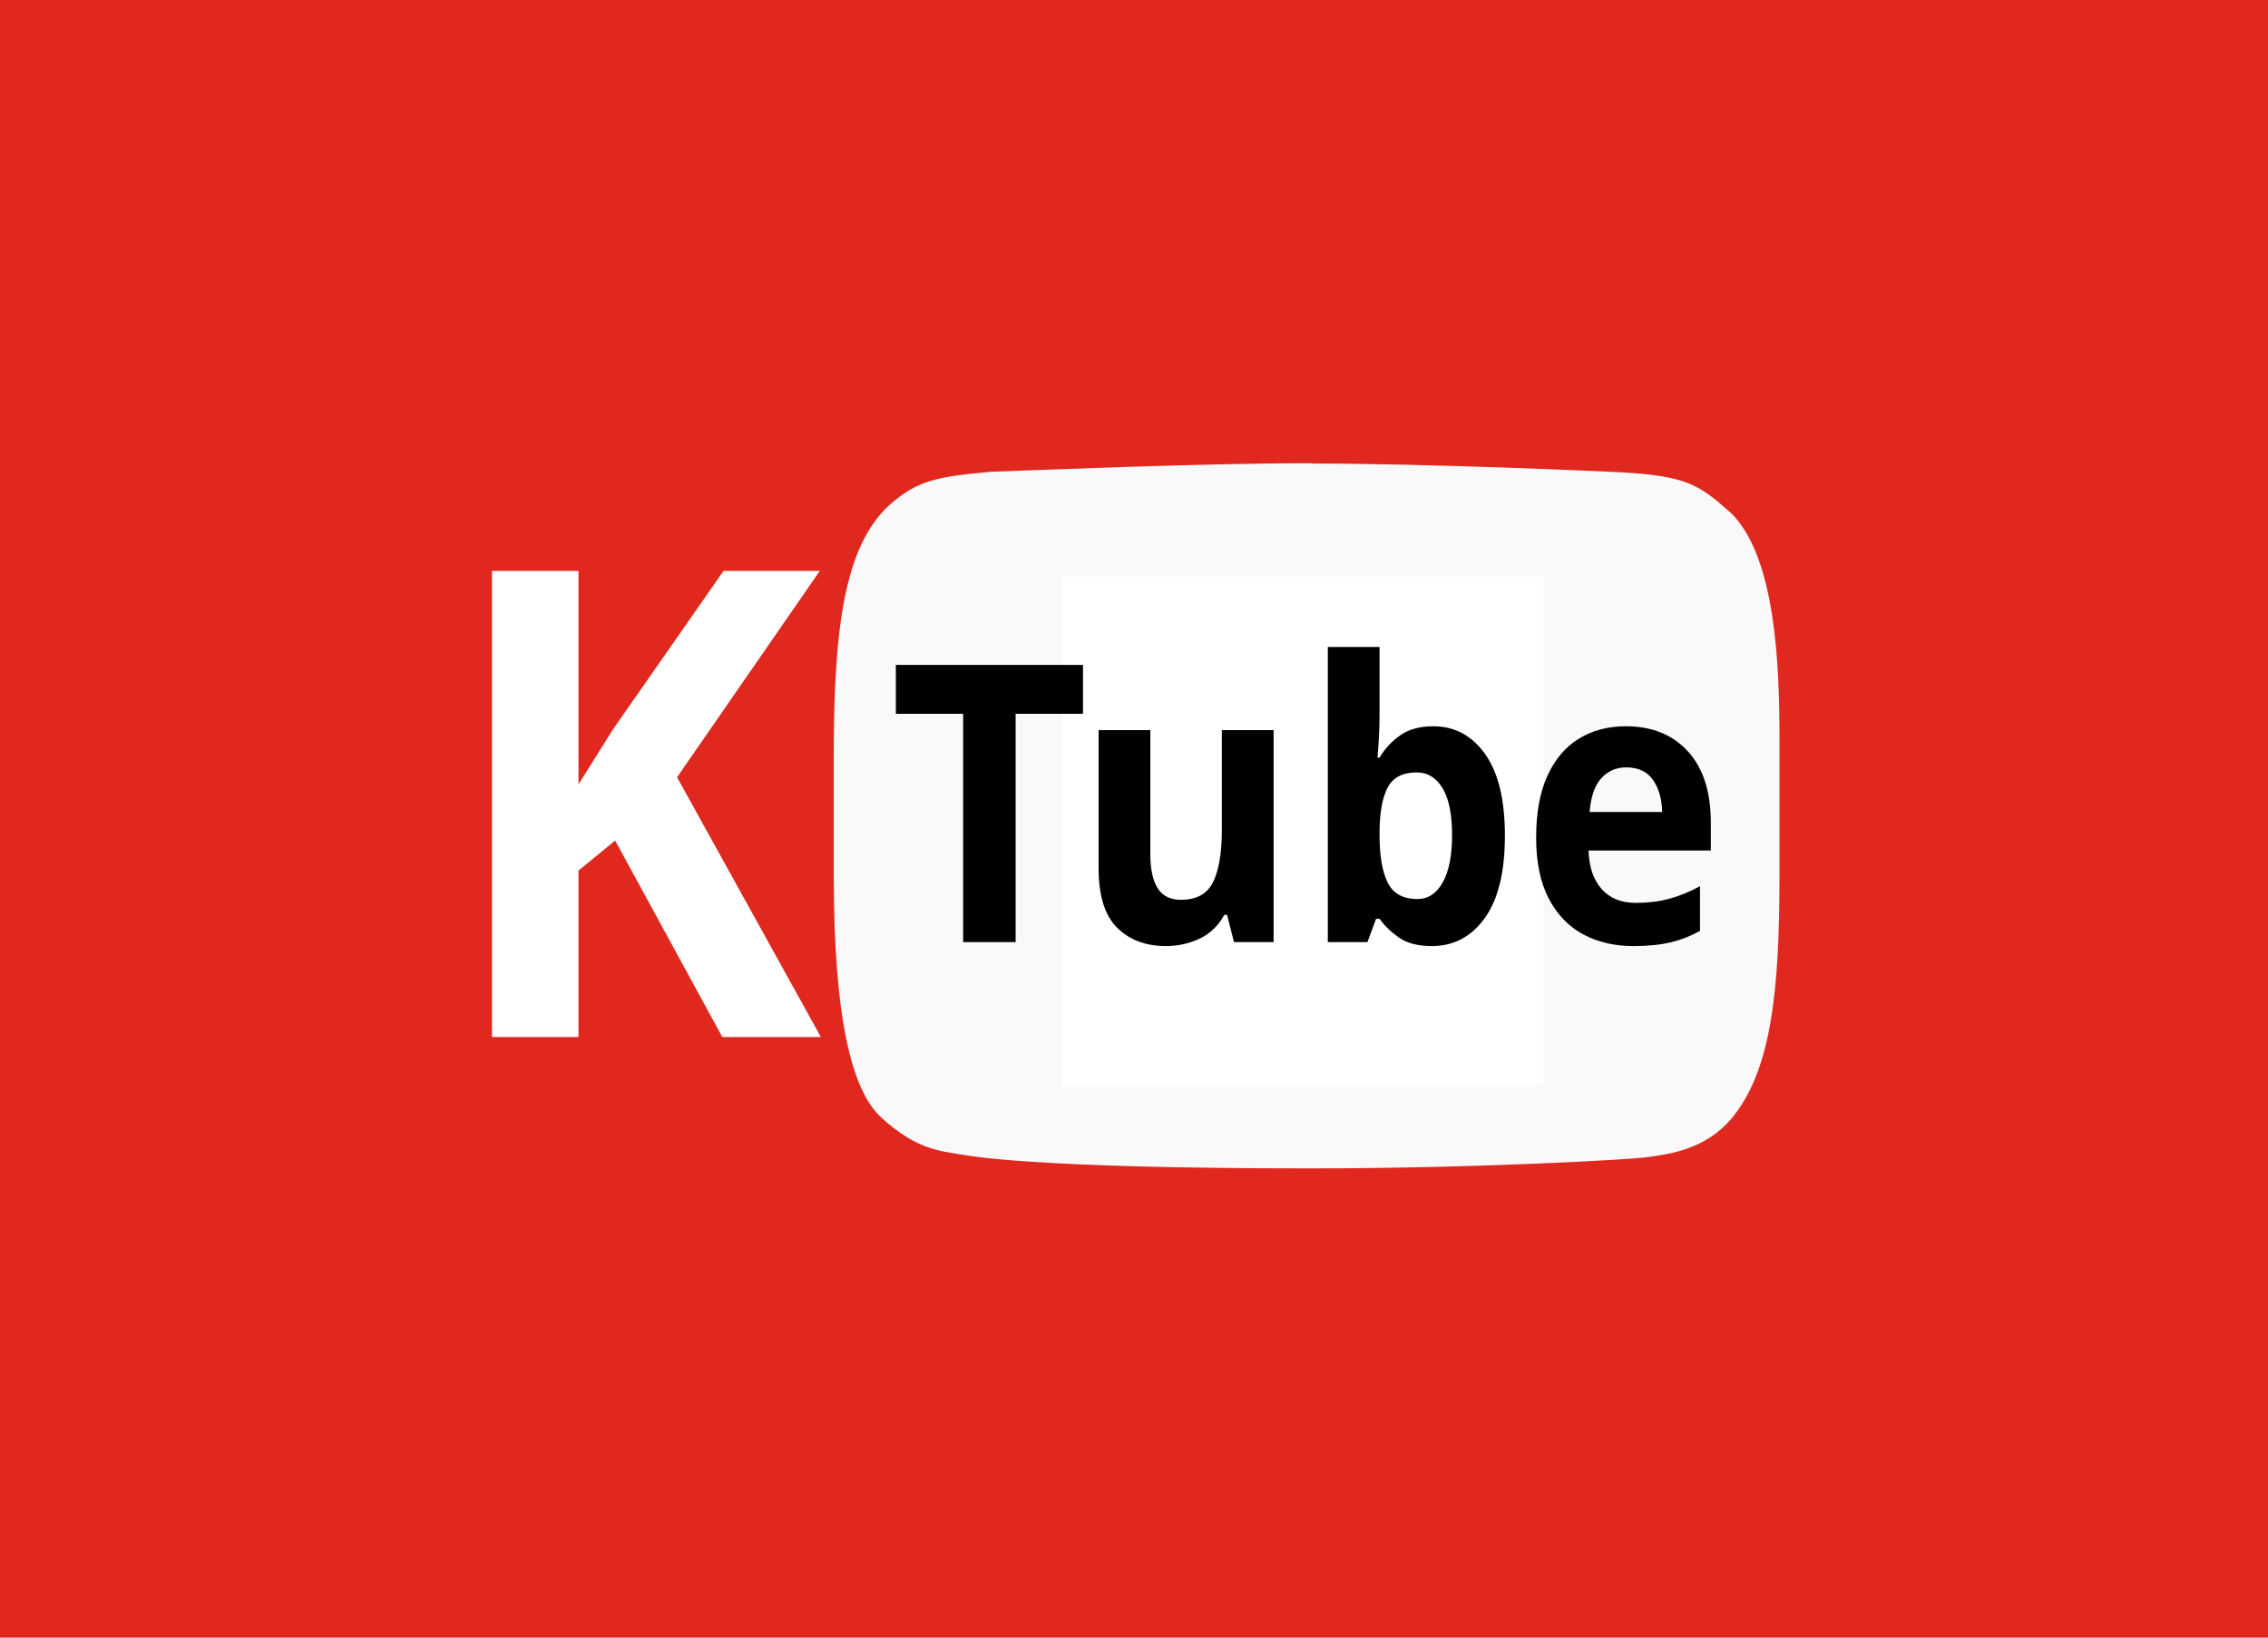
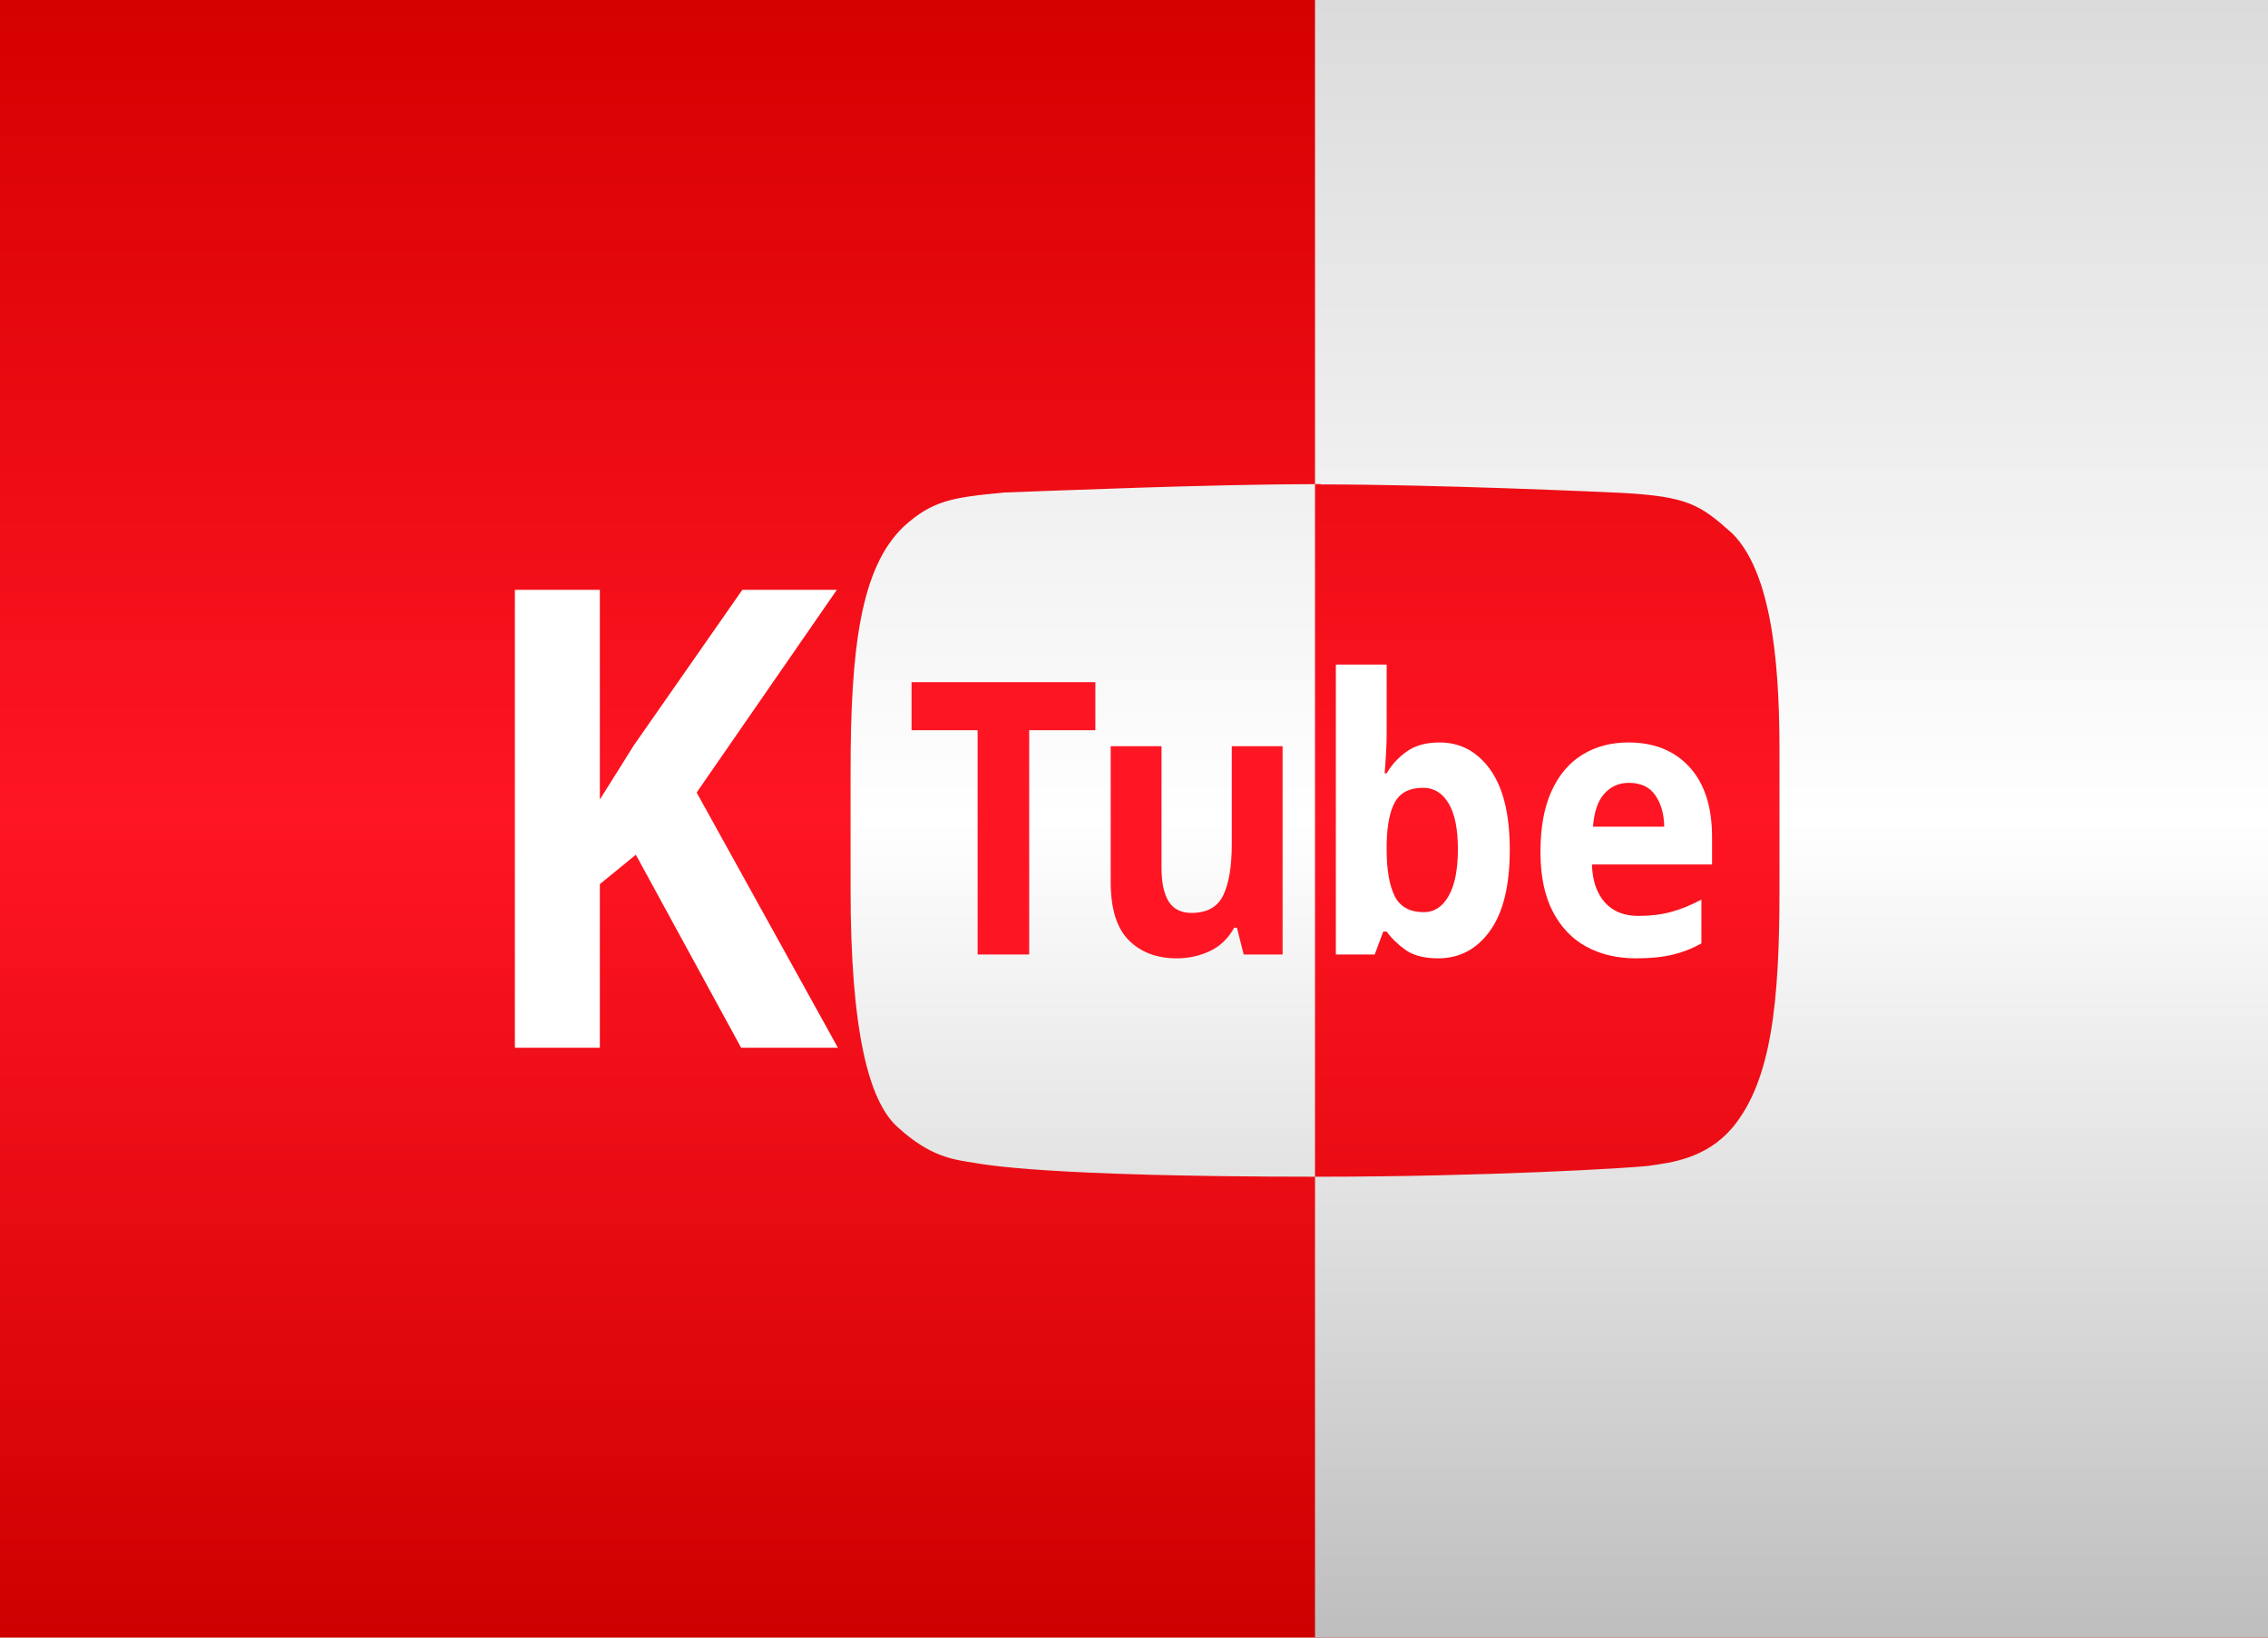
- <svg xmlns="http://www.w3.org/2000/svg" xmlns:xlink="http://www.w3.org/1999/xlink" width="324px" height="234px" viewBox="0 0 324 234" version="1.1">
-   <defs>
-     <g>
+ <svg xmlns="http://www.w3.org/2000/svg" xmlns:xlink="http://www.w3.org/1999/xlink" width="324px" height="234px" viewBox="0 0 324 234" version="1.1" id="svg50">
+   <defs id="defs25">
+     <linearGradient id="linearGradient1877">
+       <stop id="stop1871" offset="0" style="stop-color:#ce0000;stop-opacity:1" />
+       <stop style="stop-color:#ff1523;stop-opacity:1" offset="0.502" id="stop1873" />
+       <stop id="stop1875" offset="1" style="stop-color:#d50000;stop-opacity:1" />
+     </linearGradient>
+     <linearGradient id="linearGradient1857">
+       <stop style="stop-color:#dbdbdb;stop-opacity:1" offset="0" id="stop1853" />
+       <stop id="stop1861" offset="0.502" style="stop-color:#ffffff;stop-opacity:1;" />
+       <stop style="stop-color:#bebebe;stop-opacity:1" offset="1" id="stop1855" />
+     </linearGradient>
+     <linearGradient id="linearGradient985">
+       <stop id="stop981" offset="0" style="stop-color:#ffffff;stop-opacity:1" />
+       <stop id="stop983" offset="1" style="stop-color:#eaeaea;stop-opacity:1" />
+     </linearGradient>
+     <linearGradient id="linearGradient949">
+       <stop style="stop-color:#ffffff;stop-opacity:1" offset="0" id="stop945" />
+       <stop style="stop-color:#d0d0d0;stop-opacity:1" offset="1" id="stop947" />
+     </linearGradient>
+     <g id="g23">
      <symbol overflow="visible" id="glyph0-0">
-         <path style="stroke:none;" d="M 7.703 0 L 7.703 -66.609 L 41.344 -66.609 L 41.344 0 Z M 11.875 -4.766 L 37.172 -4.766 L 37.172 -61.859 L 11.875 -61.859 Z M 11.875 -4.766 " />
+         <path style="stroke:none;" d="M 7.703 0 L 7.703 -66.609 L 41.344 -66.609 L 41.344 0 Z M 11.875 -4.766 L 37.172 -4.766 L 37.172 -61.859 L 11.875 -61.859 Z M 11.875 -4.766 " id="path2" />
      </symbol>
      <symbol overflow="visible" id="glyph0-1">
-         <path style="stroke:none;" d="M 54.359 0 L 40.281 0 L 24.969 -28.078 L 19.734 -23.797 L 19.734 0 L 7.375 0 L 7.375 -66.609 L 19.734 -66.609 L 19.734 -36.109 C 20.547 -37.41 21.363 -38.711 22.188 -40.016 C 23.008 -41.328 23.828 -42.633 24.641 -43.938 L 40.453 -66.609 L 54.203 -66.609 L 33.812 -37.125 Z M 54.359 0 " />
+         <path style="stroke:none;" d="M 54.359 0 L 40.281 0 L 24.969 -28.078 L 19.734 -23.797 L 19.734 0 L 7.375 0 L 7.375 -66.609 L 19.734 -66.609 L 19.734 -36.109 C 20.547 -37.41 21.363 -38.711 22.188 -40.016 C 23.008 -41.328 23.828 -42.633 24.641 -43.938 L 40.453 -66.609 L 54.203 -66.609 L 33.812 -37.125 Z M 54.359 0 " id="path5" />
      </symbol>
      <symbol overflow="visible" id="glyph1-0">
-         <path style="stroke:none;" d="M 4.656 0 L 4.656 -39.609 L 25.047 -39.609 L 25.047 0 Z M 7.188 -2.828 L 22.516 -2.828 L 22.516 -36.781 L 7.188 -36.781 Z M 7.188 -2.828 " />
+         <path style="stroke:none;" d="M 4.656 0 L 4.656 -39.609 L 25.047 -39.609 L 25.047 0 Z M 7.188 -2.828 L 22.516 -2.828 L 22.516 -36.781 L 7.188 -36.781 Z M 7.188 -2.828 " id="path8" />
      </symbol>
      <symbol overflow="visible" id="glyph1-1">
-         <path style="stroke:none;" d="M 18.109 0 L 10.609 0 L 10.609 -32.625 L 1 -32.625 L 1 -39.609 L 27.734 -39.609 L 27.734 -32.625 L 18.109 -32.625 Z M 18.109 0 " />
+         <path style="stroke:none;" d="M 18.109 0 L 10.609 0 L 10.609 -32.625 L 1 -32.625 L 1 -39.609 L 27.734 -39.609 L 27.734 -32.625 L 18.109 -32.625 Z M 18.109 0 " id="path11" />
      </symbol>
      <symbol overflow="visible" id="glyph1-2">
-         <path style="stroke:none;" d="M 28.719 -30.297 L 28.719 0 L 23.062 0 L 22.078 -3.891 L 21.672 -3.891 C 20.816 -2.328 19.633 -1.191 18.125 -0.484 C 16.625 0.211 15.031 0.562 13.344 0.562 C 10.438 0.562 8.102 -0.316 6.344 -2.078 C 4.594 -3.836 3.719 -6.66 3.719 -10.547 L 3.719 -30.297 L 11.109 -30.297 L 11.109 -12.594 C 11.109 -10.445 11.457 -8.816 12.156 -7.703 C 12.852 -6.598 13.961 -6.047 15.484 -6.047 C 17.734 -6.047 19.27 -6.906 20.094 -8.625 C 20.914 -10.344 21.328 -12.812 21.328 -16.031 L 21.328 -30.297 Z M 28.719 -30.297 " />
+         <path style="stroke:none;" d="M 28.719 -30.297 L 28.719 0 L 23.062 0 L 22.078 -3.891 L 21.672 -3.891 C 20.816 -2.328 19.633 -1.191 18.125 -0.484 C 16.625 0.211 15.031 0.562 13.344 0.562 C 10.438 0.562 8.102 -0.316 6.344 -2.078 C 4.594 -3.836 3.719 -6.66 3.719 -10.547 L 3.719 -30.297 L 11.109 -30.297 L 11.109 -12.594 C 11.109 -10.445 11.457 -8.816 12.156 -7.703 C 12.852 -6.598 13.961 -6.047 15.484 -6.047 C 17.734 -6.047 19.27 -6.906 20.094 -8.625 C 20.914 -10.344 21.328 -12.812 21.328 -16.031 L 21.328 -30.297 Z M 28.719 -30.297 " id="path14" />
      </symbol>
      <symbol overflow="visible" id="glyph1-3">
-         <path style="stroke:none;" d="M 11.266 -42.172 L 11.266 -32.344 C 11.266 -31.195 11.227 -30.066 11.156 -28.953 C 11.094 -27.848 11.031 -26.984 10.969 -26.359 L 11.266 -26.359 C 11.992 -27.609 12.969 -28.664 14.188 -29.531 C 15.414 -30.406 17.004 -30.844 18.953 -30.844 C 21.992 -30.844 24.457 -29.52 26.344 -26.875 C 28.227 -24.238 29.172 -20.348 29.172 -15.203 C 29.172 -10.023 28.211 -6.102 26.297 -3.438 C 24.379 -0.77 21.863 0.562 18.75 0.562 C 16.77 0.562 15.207 0.164 14.062 -0.625 C 12.926 -1.426 11.992 -2.328 11.266 -3.328 L 10.766 -3.328 L 9.531 0 L 3.875 0 L 3.875 -42.172 Z M 16.562 -24.25 C 14.645 -24.25 13.297 -23.582 12.516 -22.25 C 11.742 -20.914 11.328 -18.879 11.266 -16.141 L 11.266 -15.266 C 11.266 -12.336 11.648 -10.086 12.422 -8.516 C 13.203 -6.941 14.617 -6.156 16.672 -6.156 C 18.191 -6.156 19.395 -6.941 20.281 -8.516 C 21.176 -10.086 21.625 -12.352 21.625 -15.312 C 21.625 -18.27 21.172 -20.5 20.266 -22 C 19.359 -23.5 18.125 -24.25 16.562 -24.25 Z M 16.562 -24.25 " />
+         <path style="stroke:none;" d="M 11.266 -42.172 L 11.266 -32.344 C 11.266 -31.195 11.227 -30.066 11.156 -28.953 C 11.094 -27.848 11.031 -26.984 10.969 -26.359 L 11.266 -26.359 C 11.992 -27.609 12.969 -28.664 14.188 -29.531 C 15.414 -30.406 17.004 -30.844 18.953 -30.844 C 21.992 -30.844 24.457 -29.52 26.344 -26.875 C 28.227 -24.238 29.172 -20.348 29.172 -15.203 C 29.172 -10.023 28.211 -6.102 26.297 -3.438 C 24.379 -0.77 21.863 0.562 18.75 0.562 C 16.77 0.562 15.207 0.164 14.062 -0.625 C 12.926 -1.426 11.992 -2.328 11.266 -3.328 L 10.766 -3.328 L 9.531 0 L 3.875 0 L 3.875 -42.172 Z M 16.562 -24.25 C 14.645 -24.25 13.297 -23.582 12.516 -22.25 C 11.742 -20.914 11.328 -18.879 11.266 -16.141 L 11.266 -15.266 C 11.266 -12.336 11.648 -10.086 12.422 -8.516 C 13.203 -6.941 14.617 -6.156 16.672 -6.156 C 18.191 -6.156 19.395 -6.941 20.281 -8.516 C 21.176 -10.086 21.625 -12.352 21.625 -15.312 C 21.625 -18.27 21.172 -20.5 20.266 -22 C 19.359 -23.5 18.125 -24.25 16.562 -24.25 Z M 16.562 -24.25 " id="path17" />
      </symbol>
      <symbol overflow="visible" id="glyph1-4">
-         <path style="stroke:none;" d="M 15.031 -30.844 C 18.77 -30.844 21.727 -29.648 23.906 -27.266 C 26.094 -24.879 27.188 -21.488 27.188 -17.094 L 27.188 -13.094 L 9.719 -13.094 C 9.789 -10.758 10.41 -8.926 11.578 -7.594 C 12.754 -6.27 14.383 -5.609 16.469 -5.609 C 18.219 -5.609 19.801 -5.801 21.219 -6.188 C 22.645 -6.57 24.117 -7.172 25.641 -7.984 L 25.641 -1.609 C 24.316 -0.867 22.922 -0.32 21.453 0.031 C 19.984 0.383 18.207 0.562 16.125 0.562 C 13.414 0.562 11.016 0 8.922 -1.125 C 6.836 -2.258 5.203 -3.973 4.016 -6.266 C 2.828 -8.555 2.234 -11.441 2.234 -14.922 C 2.234 -18.473 2.77 -21.422 3.844 -23.766 C 4.914 -26.117 6.41 -27.883 8.328 -29.062 C 10.254 -30.25 12.488 -30.844 15.031 -30.844 Z M 15.078 -24.969 C 13.66 -24.969 12.477 -24.445 11.531 -23.406 C 10.594 -22.375 10.039 -20.77 9.875 -18.594 L 20.234 -18.594 C 20.203 -20.438 19.77 -21.957 18.938 -23.156 C 18.113 -24.363 16.828 -24.969 15.078 -24.969 Z M 15.078 -24.969 " />
+         <path style="stroke:none;" d="M 15.031 -30.844 C 18.77 -30.844 21.727 -29.648 23.906 -27.266 C 26.094 -24.879 27.188 -21.488 27.188 -17.094 L 27.188 -13.094 L 9.719 -13.094 C 9.789 -10.758 10.41 -8.926 11.578 -7.594 C 12.754 -6.27 14.383 -5.609 16.469 -5.609 C 18.219 -5.609 19.801 -5.801 21.219 -6.188 C 22.645 -6.57 24.117 -7.172 25.641 -7.984 L 25.641 -1.609 C 24.316 -0.867 22.922 -0.32 21.453 0.031 C 19.984 0.383 18.207 0.562 16.125 0.562 C 13.414 0.562 11.016 0 8.922 -1.125 C 6.836 -2.258 5.203 -3.973 4.016 -6.266 C 2.828 -8.555 2.234 -11.441 2.234 -14.922 C 2.234 -18.473 2.77 -21.422 3.844 -23.766 C 4.914 -26.117 6.41 -27.883 8.328 -29.062 C 10.254 -30.25 12.488 -30.844 15.031 -30.844 Z M 15.078 -24.969 C 13.66 -24.969 12.477 -24.445 11.531 -23.406 C 10.594 -22.375 10.039 -20.77 9.875 -18.594 L 20.234 -18.594 C 20.203 -20.438 19.77 -21.957 18.938 -23.156 C 18.113 -24.363 16.828 -24.969 15.078 -24.969 Z M 15.078 -24.969 " id="path20" />
      </symbol>
    </g>
+     <radialGradient xlink:href="#linearGradient949" id="radialGradient951" cx="187.86" cy="118.657" fx="187.86" fy="118.657" r="66.351" gradientTransform="matrix(2.051823,0.00276109,-0.00100366,0.7458451,-197.4767,29.63861)" gradientUnits="userSpaceOnUse" />
+     <radialGradient xlink:href="#linearGradient949" id="radialGradient961" cx="93.777" cy="114.884" fx="93.777" fy="114.884" r="23.492" gradientTransform="matrix(1,0,0,1.417692,0,-47.986)" gradientUnits="userSpaceOnUse" />
+     <linearGradient xlink:href="#linearGradient985" id="linearGradient1803" x1="-8.8817842e-15" y1="-162" x2="15.498" y2="-162" gradientUnits="userSpaceOnUse" gradientTransform="translate(-15.49797)" />
+     <linearGradient xlink:href="#linearGradient949" id="linearGradient1847" x1="219.449" y1="119.481" x2="244.402" y2="119.481" gradientUnits="userSpaceOnUse" />
+     <linearGradient xlink:href="#linearGradient949" id="linearGradient1849" x1="189.689" y1="113.817" x2="214.986" y2="113.817" gradientUnits="userSpaceOnUse" />
+     <linearGradient xlink:href="#linearGradient1857" id="linearGradient1859" x1="324" y1="0" x2="324" y2="234" gradientUnits="userSpaceOnUse" />
+     <linearGradient xlink:href="#linearGradient1877" id="linearGradient1869" x1="0" y1="234" x2="0" y2="0" gradientUnits="userSpaceOnUse" />
  </defs>
  <g id="surface1">
-     <rect x="0" y="0" width="324" height="234" style="fill:rgb(88.235%,15.686%,12.157%);fill-opacity:1;stroke:none;" />
-     <path style="fill:none;stroke-width:1.022;stroke-linecap:butt;stroke-linejoin:miter;stroke:rgb(100%,100%,100%);stroke-opacity:1;stroke-miterlimit:4;" d="M -0.944 -1.083 L 181.217 -1.083 L 181.217 130.605 L -0.944 130.605 Z M -0.944 -1.083 " transform="matrix(1.8,0,0,1.8,0,0)" />
-     <path style=" stroke:none;fill-rule:nonzero;fill:rgb(97.647%,97.647%,97.647%);fill-opacity:1;" d="M 187.473 66.188 C 171.68 66.188 148.504 67.172 141.52 67.414 C 133.93 68.133 131.074 68.547 126.902 72.309 C 120.57 78.27 119.109 90.051 119.109 107.969 L 119.109 125.105 C 119.109 145.578 121.707 155.918 125.934 159.719 C 130.805 164.156 134.055 164.441 137.301 164.969 C 138.559 165.164 147.426 166.953 186.988 166.953 C 211.648 166.953 232.859 165.668 235.051 165.383 C 238.582 164.902 243.578 164.289 247.391 159.789 C 253.055 152.969 254.211 141.562 254.211 125.156 L 254.211 105.426 C 254.211 94.809 253.625 79.703 247.391 73.41 C 242.684 69.191 240.918 67.988 231.152 67.465 C 228.395 67.336 204.301 66.238 187.477 66.238 M 171.078 83.02 L 202.254 83.02 L 202.254 122.18 L 215.082 122.18 L 186.668 153.645 L 158.25 122.18 L 171.078 122.18 M 171.078 83.02 " />
-     <path style=" stroke:none;fill-rule:nonzero;fill:rgb(100%,100%,100%);fill-opacity:1;" d="M 151.789 82.371 L 220.48 82.371 L 220.48 155.02 L 151.789 155.02 Z M 151.789 82.371 " />
-     <g style="fill:rgb(100%,100%,100%);fill-opacity:1;">
-       <use xlink:href="#glyph0-1" x="62.91" y="148.188" />
+     <rect x="0" y="0" width="324" height="234" style="fill:url(#linearGradient1869);fill-opacity:1;stroke:none" id="rect27" />
+     <g style="fill:url(#radialGradient961);fill-opacity:1" id="g37" transform="matrix(0.9822331,0,0,0.9822331,4.516551,4.157464)" />
+     <g id="g898">
+       <g id="g870" style="fill:#ffffff;fill-opacity:1" transform="matrix(1.265393,0,0,1.265393,-74.37784,-103.2295)" />
+       <g id="layer1" />
+       <g transform="matrix(1.265393,0,0,1.265393,30.20639,-103.1418)" style="fill:#ffffff;fill-opacity:1" id="g890" />
    </g>
-     <g style="fill:rgb(0%,0%,0%);fill-opacity:1;">
-       <use xlink:href="#glyph1-1" x="126.98" y="134.622" />
-       <use xlink:href="#glyph1-2" x="153.224" y="134.622" />
-       <use xlink:href="#glyph1-3" x="185.814" y="134.622" />
-       <use xlink:href="#glyph1-4" x="217.215" y="134.622" />
-     </g>
+     <g style="fill:#c3211a;fill-opacity:1" id="g47" transform="matrix(0.9822331,0,0,0.9822331,4.516551,4.157464)" />
+     <use transform="matrix(0.9822331,0,0,0.9822331,4.516551,4.157464)" xlink:href="#glyph0-1" x="62.91" y="148.188" id="use35" width="100%" height="100%" style="fill:#ffffff;fill-opacity:1" />
+     <path style="fill:url(#linearGradient1859);fill-opacity:1;fill-rule:nonzero;stroke:none;stroke-width:0.982" d="M 187.859 0 L 187.859 69.176 C 188.117 69.175 188.405 69.17 188.658 69.17 L 188.662 69.219 C 205.187 69.219 228.854 70.297 231.562 70.424 C 241.155 70.938 242.888 72.12 247.512 76.264 C 253.635 82.445 254.211 97.282 254.211 107.711 L 254.211 127.09 C 254.211 143.205 253.075 154.408 247.512 161.107 C 243.767 165.527 238.859 166.13 235.391 166.602 C 233.238 166.882 212.406 168.145 188.184 168.145 C 188.064 168.145 187.978 168.143 187.859 168.143 L 187.859 234 L 324 234 L 324 0 L 187.859 0 z M 187.859 168.143 L 187.859 69.176 C 172.373 69.206 150.27 70.139 143.521 70.373 C 136.066 71.079 133.262 71.487 129.164 75.182 C 122.945 81.037 121.51 92.607 121.51 110.207 L 121.51 127.041 C 121.51 147.15 124.061 157.306 128.213 161.039 C 132.997 165.398 136.189 165.677 139.377 166.195 C 140.609 166.387 149.303 168.132 187.859 168.143 z " id="path31" />
+     <use transform="matrix(0.9822331,0,0,0.9822331,4.516551,4.157464)" xlink:href="#glyph1-1" x="126.98" y="134.622" id="use39" width="100%" height="100%" style="fill:#fe1523;fill-opacity:1" />
+     <use transform="matrix(0.9822331,0,0,0.9822331,4.516551,4.157464)" xlink:href="#glyph1-2" x="153.224" y="134.622" id="use41" width="100%" height="100%" style="fill:#ff1523;fill-opacity:1" />
+     <use transform="matrix(0.9822331,0,0,0.9822331,4.516551,4.157464)" xlink:href="#glyph1-3" x="185.814" y="134.622" id="use43" width="100%" height="100%" style="fill:url(#linearGradient1849);fill-opacity:1.0" />
+     <use transform="matrix(0.9822331,0,0,0.9822331,4.516551,4.157464)" xlink:href="#glyph1-4" x="217.215" y="134.622" id="use45" width="100%" height="100%" style="fill:url(#linearGradient1847);fill-opacity:1.0" />
  </g>
</svg>
